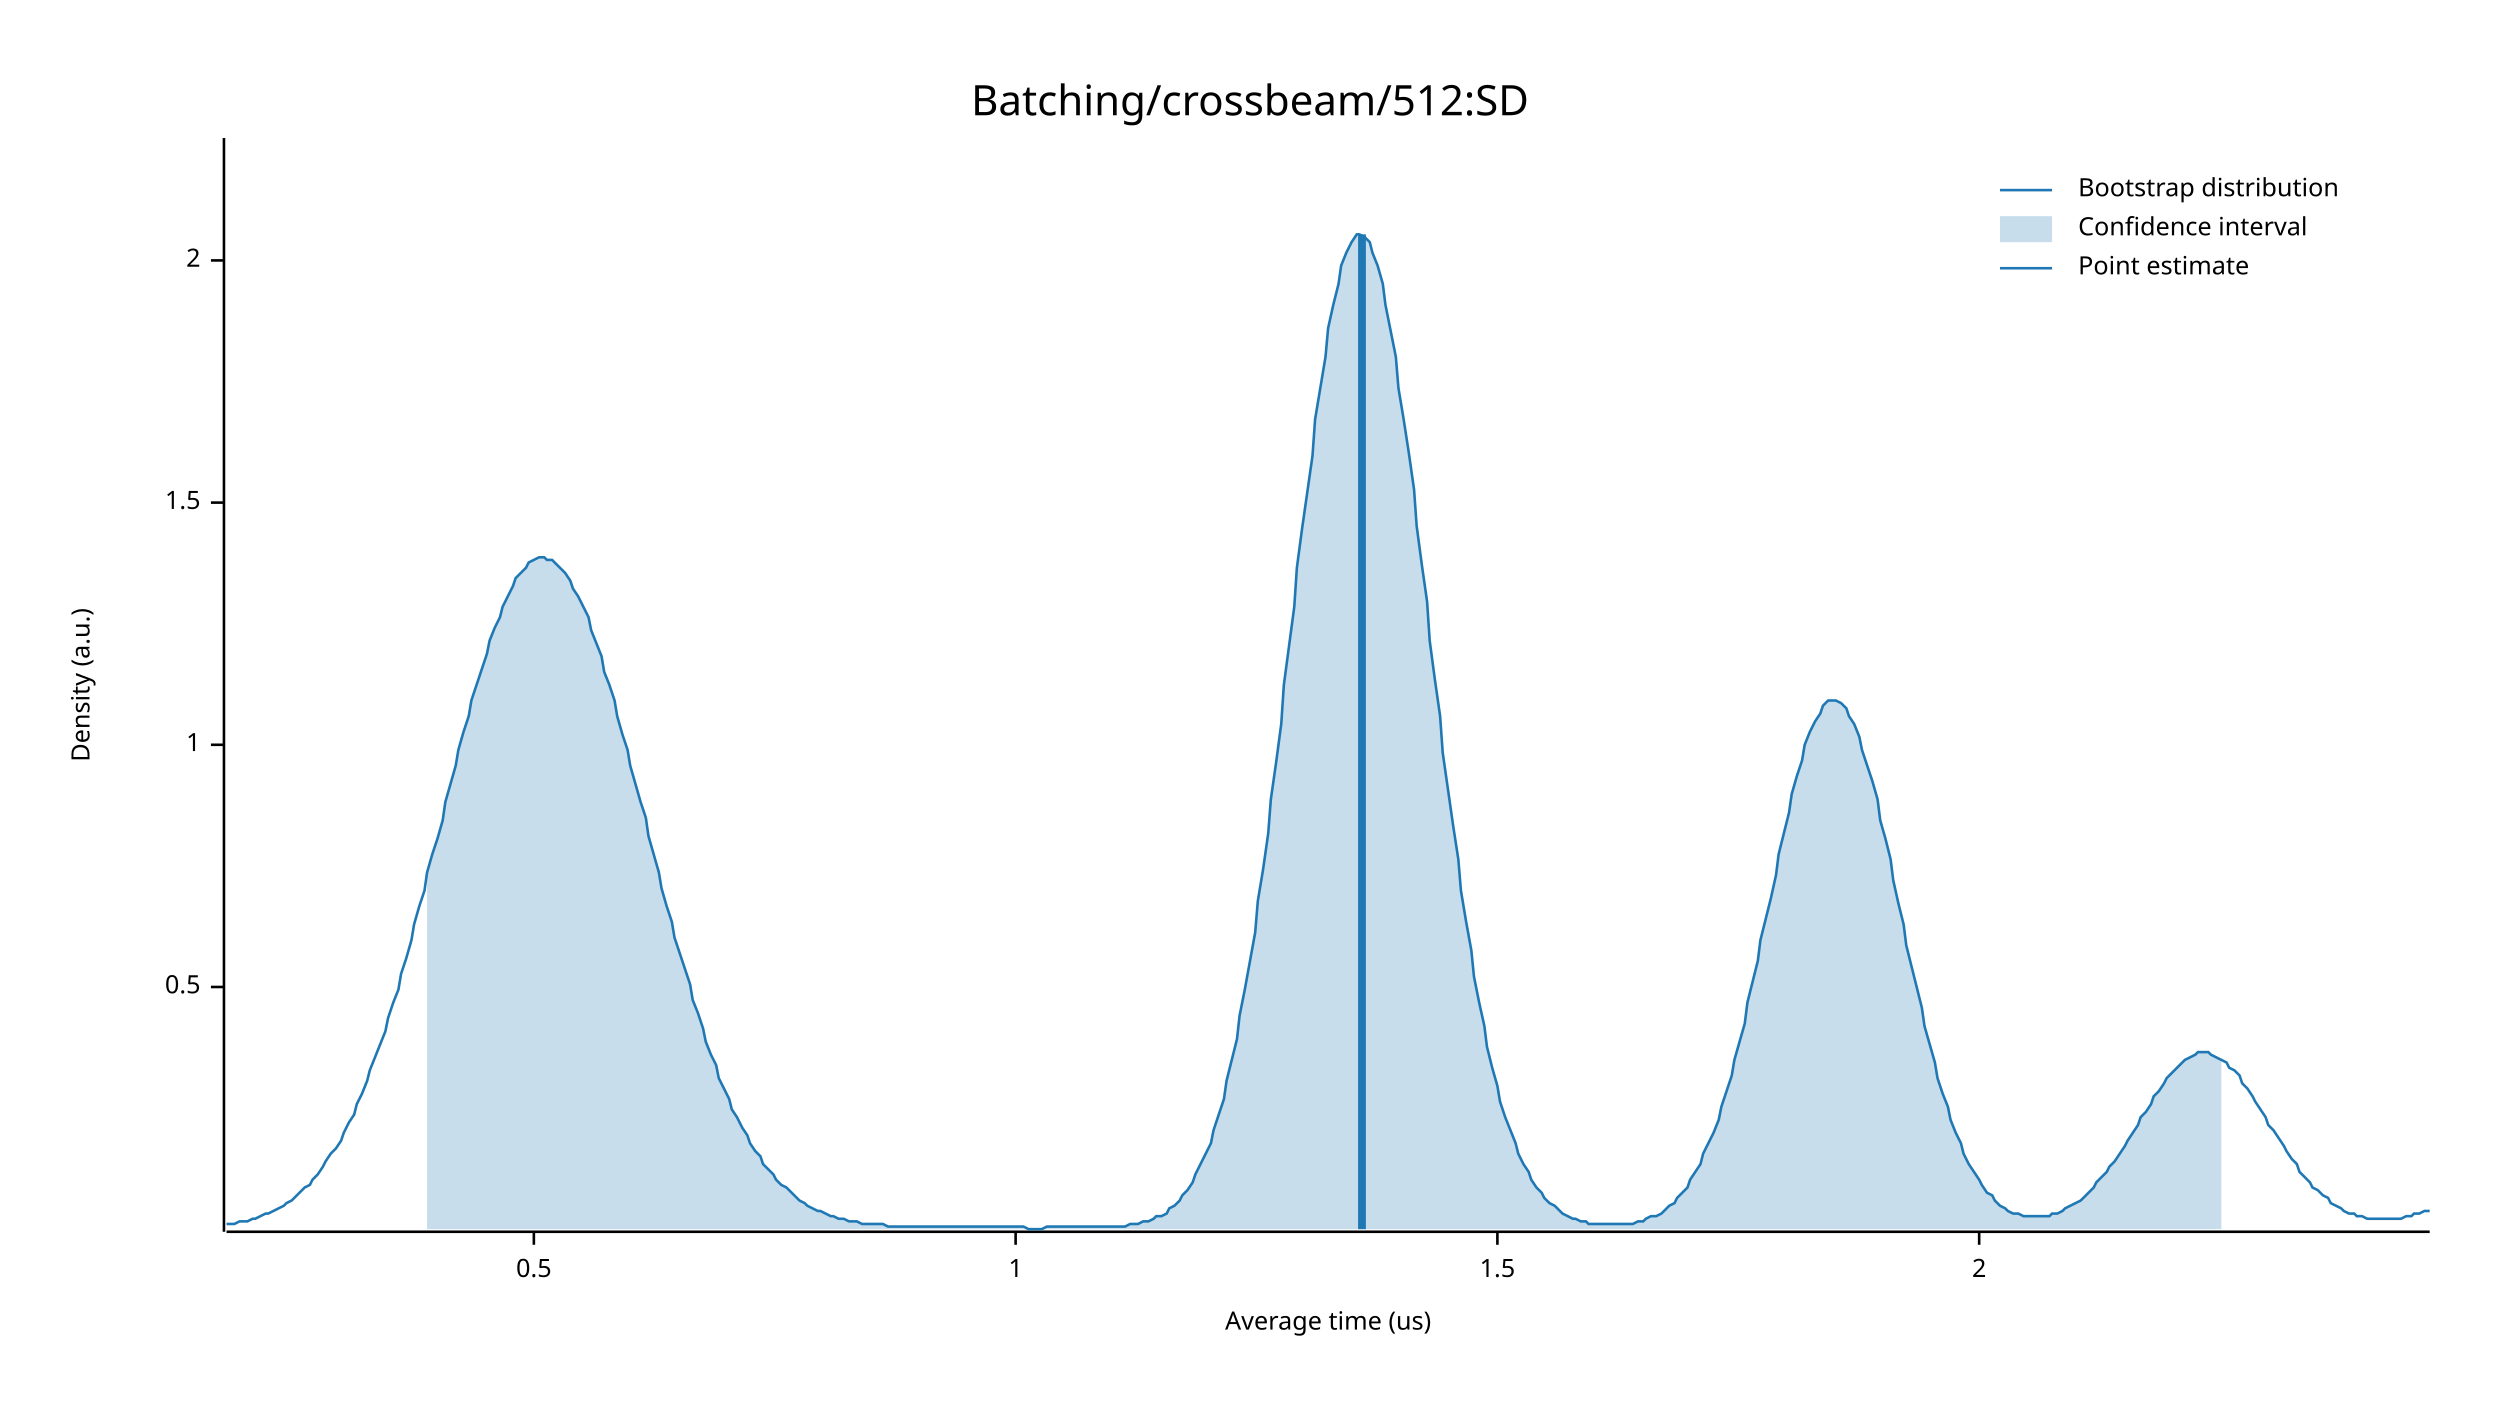
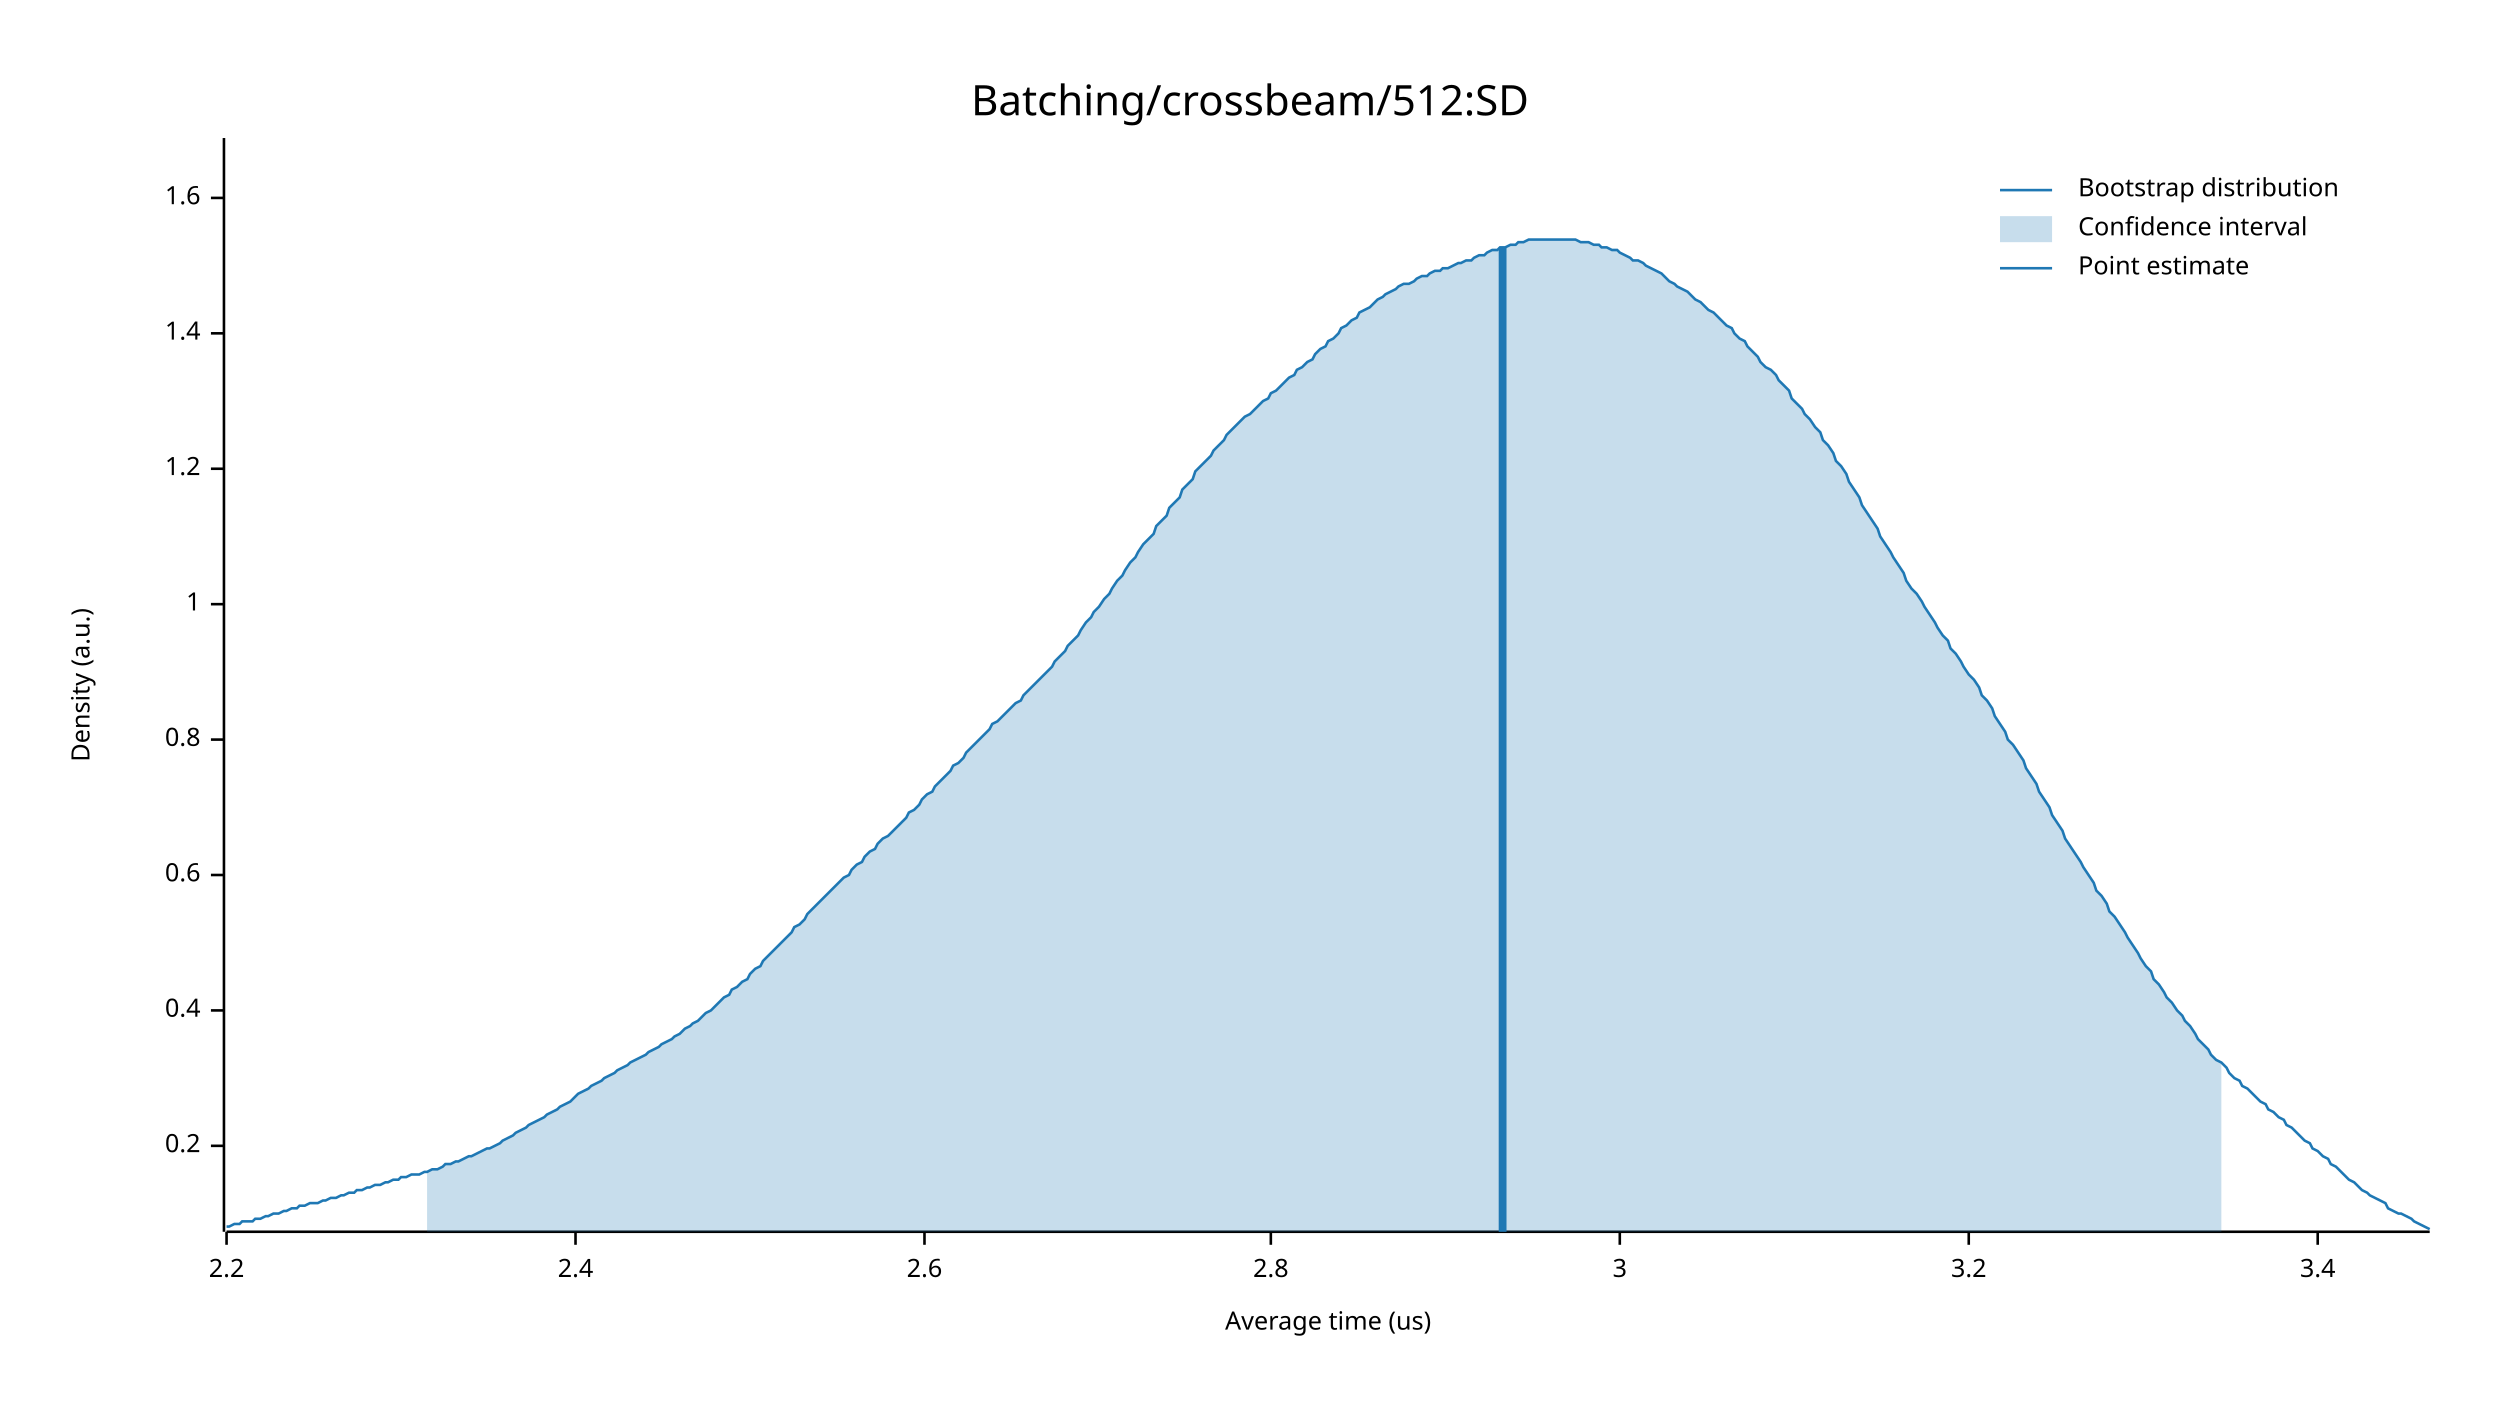
<svg xmlns="http://www.w3.org/2000/svg" width="960" height="540" viewBox="0 0 960 540">
  <text x="480" y="32" dy="0.76em" text-anchor="middle" font-family="sans-serif" font-size="16.129" opacity="1" fill="#000000">
Batching/crossbeam/512:SD
</text>
  <text x="27" y="263" dy="0.76em" text-anchor="middle" font-family="sans-serif" font-size="9.677" opacity="1" fill="#000000" transform="rotate(270, 27, 263)">
Density (a.u.)
</text>
  <text x="510" y="513" dy="-0.5ex" text-anchor="middle" font-family="sans-serif" font-size="9.677" opacity="1" fill="#000000">
Average time (us)
</text>
  <polyline fill="none" opacity="1" stroke="#000000" stroke-width="1" points="86,53 86,473 " />
-   <text x="77" y="379" dy="0.5ex" text-anchor="end" font-family="sans-serif" font-size="9.677" opacity="1" fill="#000000">
- 0.5
+   <text x="77" y="440" dy="0.5ex" text-anchor="end" font-family="sans-serif" font-size="9.677" opacity="1" fill="#000000">
+ 0.2
</text>
-   <polyline fill="none" opacity="1" stroke="#000000" stroke-width="1" points="81,379 86,379 " />
-   <text x="77" y="286" dy="0.5ex" text-anchor="end" font-family="sans-serif" font-size="9.677" opacity="1" fill="#000000">
+   <polyline fill="none" opacity="1" stroke="#000000" stroke-width="1" points="81,440 86,440 " />
+   <text x="77" y="388" dy="0.5ex" text-anchor="end" font-family="sans-serif" font-size="9.677" opacity="1" fill="#000000">
+ 0.4
+ </text>
+   <polyline fill="none" opacity="1" stroke="#000000" stroke-width="1" points="81,388 86,388 " />
+   <text x="77" y="336" dy="0.5ex" text-anchor="end" font-family="sans-serif" font-size="9.677" opacity="1" fill="#000000">
+ 0.6
+ </text>
+   <polyline fill="none" opacity="1" stroke="#000000" stroke-width="1" points="81,336 86,336 " />
+   <text x="77" y="284" dy="0.5ex" text-anchor="end" font-family="sans-serif" font-size="9.677" opacity="1" fill="#000000">
+ 0.8
+ </text>
+   <polyline fill="none" opacity="1" stroke="#000000" stroke-width="1" points="81,284 86,284 " />
+   <text x="77" y="232" dy="0.5ex" text-anchor="end" font-family="sans-serif" font-size="9.677" opacity="1" fill="#000000">
1
</text>
-   <polyline fill="none" opacity="1" stroke="#000000" stroke-width="1" points="81,286 86,286 " />
-   <text x="77" y="193" dy="0.5ex" text-anchor="end" font-family="sans-serif" font-size="9.677" opacity="1" fill="#000000">
- 1.5
+   <polyline fill="none" opacity="1" stroke="#000000" stroke-width="1" points="81,232 86,232 " />
+   <text x="77" y="180" dy="0.5ex" text-anchor="end" font-family="sans-serif" font-size="9.677" opacity="1" fill="#000000">
+ 1.2
</text>
-   <polyline fill="none" opacity="1" stroke="#000000" stroke-width="1" points="81,193 86,193 " />
-   <text x="77" y="100" dy="0.5ex" text-anchor="end" font-family="sans-serif" font-size="9.677" opacity="1" fill="#000000">
- 2
+   <polyline fill="none" opacity="1" stroke="#000000" stroke-width="1" points="81,180 86,180 " />
+   <text x="77" y="128" dy="0.5ex" text-anchor="end" font-family="sans-serif" font-size="9.677" opacity="1" fill="#000000">
+ 1.4
</text>
-   <polyline fill="none" opacity="1" stroke="#000000" stroke-width="1" points="81,100 86,100 " />
+   <polyline fill="none" opacity="1" stroke="#000000" stroke-width="1" points="81,128 86,128 " />
+   <text x="77" y="76" dy="0.5ex" text-anchor="end" font-family="sans-serif" font-size="9.677" opacity="1" fill="#000000">
+ 1.6
+ </text>
+   <polyline fill="none" opacity="1" stroke="#000000" stroke-width="1" points="81,76 86,76 " />
  <polyline fill="none" opacity="1" stroke="#000000" stroke-width="1" points="87,473 933,473 " />
-   <text x="205" y="483" dy="0.76em" text-anchor="middle" font-family="sans-serif" font-size="9.677" opacity="1" fill="#000000">
- 0.5
+   <text x="87" y="483" dy="0.76em" text-anchor="middle" font-family="sans-serif" font-size="9.677" opacity="1" fill="#000000">
+ 2.2
</text>
-   <polyline fill="none" opacity="1" stroke="#000000" stroke-width="1" points="205,473 205,478 " />
-   <text x="390" y="483" dy="0.76em" text-anchor="middle" font-family="sans-serif" font-size="9.677" opacity="1" fill="#000000">
- 1
+   <polyline fill="none" opacity="1" stroke="#000000" stroke-width="1" points="87,473 87,478 " />
+   <text x="221" y="483" dy="0.76em" text-anchor="middle" font-family="sans-serif" font-size="9.677" opacity="1" fill="#000000">
+ 2.4
</text>
-   <polyline fill="none" opacity="1" stroke="#000000" stroke-width="1" points="390,473 390,478 " />
-   <text x="575" y="483" dy="0.76em" text-anchor="middle" font-family="sans-serif" font-size="9.677" opacity="1" fill="#000000">
- 1.5
+   <polyline fill="none" opacity="1" stroke="#000000" stroke-width="1" points="221,473 221,478 " />
+   <text x="355" y="483" dy="0.76em" text-anchor="middle" font-family="sans-serif" font-size="9.677" opacity="1" fill="#000000">
+ 2.6
</text>
-   <polyline fill="none" opacity="1" stroke="#000000" stroke-width="1" points="575,473 575,478 " />
-   <text x="760" y="483" dy="0.76em" text-anchor="middle" font-family="sans-serif" font-size="9.677" opacity="1" fill="#000000">
- 2
+   <polyline fill="none" opacity="1" stroke="#000000" stroke-width="1" points="355,473 355,478 " />
+   <text x="488" y="483" dy="0.76em" text-anchor="middle" font-family="sans-serif" font-size="9.677" opacity="1" fill="#000000">
+ 2.8
</text>
-   <polyline fill="none" opacity="1" stroke="#000000" stroke-width="1" points="760,473 760,478 " />
-   <polyline fill="none" opacity="1" stroke="#1F78B4" stroke-width="1" points="87,470 88,470 90,470 92,469 93,469 95,469 97,468 98,468 100,467 102,466 103,466 105,465 107,464 109,463 110,462 112,461 114,459 115,458 117,456 119,455 120,453 122,451 124,448 125,446 127,443 129,441 131,438 132,435 134,431 136,428 137,424 139,420 141,415 142,411 144,406 146,401 148,396 149,391 151,385 153,380 154,374 156,368 158,361 159,355 161,348 163,342 164,335 166,328 168,322 170,315 171,308 173,301 175,294 176,288 178,281 180,275 181,269 183,263 185,257 187,251 188,246 190,241 192,237 193,233 195,229 197,225 198,222 200,220 202,218 203,216 205,215 207,214 209,214 210,215 212,215 214,217 215,218 217,220 219,223 220,226 222,229 224,233 226,237 227,242 229,247 231,252 232,258 234,263 236,269 237,275 239,282 241,288 242,294 244,301 246,308 248,314 249,321 251,328 253,335 254,341 256,348 258,354 259,360 261,366 263,372 265,378 266,384 268,389 270,395 271,400 273,405 275,409 276,414 278,418 280,422 281,426 283,429 285,433 287,436 288,439 290,442 292,444 293,447 295,449 297,451 298,453 300,455 302,456 304,458 305,459 307,461 309,462 310,463 312,464 314,465 315,465 317,466 319,467 320,467 322,468 324,468 326,469 327,469 329,469 331,470 332,470 334,470 336,470 337,470 339,470 341,471 343,471 344,471 346,471 348,471 349,471 351,471 353,471 354,471 356,471 358,471 359,471 361,471 363,471 365,471 366,471 368,471 370,471 371,471 373,471 375,471 376,471 378,471 380,471 381,471 383,471 385,471 387,471 388,471 390,471 392,471 393,471 395,472 397,472 398,472 400,472 402,471 404,471 405,471 407,471 409,471 410,471 412,471 414,471 415,471 417,471 419,471 420,471 422,471 424,471 426,471 427,471 429,471 431,471 432,471 434,470 436,470 437,470 439,469 441,469 443,468 444,467 446,467 448,466 449,464 451,463 453,461 454,459 456,457 458,454 459,451 461,447 463,443 465,439 466,434 468,428 470,422 471,415 473,407 475,399 476,390 478,380 480,369 482,358 483,346 485,334 487,320 488,307 490,293 492,278 493,263 495,248 497,233 498,218 500,203 502,189 504,175 505,161 507,149 509,137 510,126 512,117 514,109 515,102 517,97 519,93 521,90 522,90 524,91 526,93 527,97 529,102 531,109 532,117 534,127 536,137 537,149 539,161 541,174 543,188 544,202 546,217 548,231 549,246 551,261 553,275 554,289 556,303 558,317 560,330 561,342 563,354 565,365 566,375 568,385 570,394 571,402 573,410 575,417 576,423 578,429 580,434 582,439 583,443 585,447 587,450 588,453 590,456 592,458 593,460 595,462 597,463 599,465 600,466 602,467 604,468 605,468 607,469 609,469 610,470 612,470 614,470 615,470 617,470 619,470 621,470 622,470 624,470 626,470 627,470 629,469 631,469 632,468 634,467 636,467 638,466 639,465 641,463 643,462 644,460 646,458 648,456 649,453 651,450 653,447 654,443 656,439 658,435 660,430 661,425 663,419 665,413 666,407 668,400 670,393 671,385 673,377 675,369 676,361 678,353 680,345 682,336 683,328 685,320 687,312 688,305 690,298 692,292 693,286 695,281 697,277 699,274 700,271 702,269 704,269 705,269 707,270 709,272 710,275 712,278 714,283 715,288 717,294 719,300 721,307 722,315 724,322 726,330 727,338 729,347 731,355 732,363 734,371 736,379 738,387 739,394 741,401 743,408 744,414 746,420 748,425 749,430 751,435 753,439 754,443 756,447 758,450 760,453 761,455 763,458 765,459 766,461 768,463 770,464 771,465 773,466 775,466 777,467 778,467 780,467 782,467 783,467 785,467 787,467 788,466 790,466 792,465 793,464 795,463 797,462 799,461 800,460 802,458 804,456 805,454 807,452 809,450 810,448 812,446 814,443 816,440 817,438 819,435 821,432 822,429 824,427 826,424 827,421 829,419 831,416 832,414 834,412 836,410 838,408 839,407 841,406 843,405 844,404 846,404 848,404 849,405 851,406 853,407 855,408 856,410 858,411 860,413 861,416 863,418 865,421 866,423 868,426 870,429 871,432 873,434 875,437 877,440 878,442 880,445 882,447 883,450 885,452 887,454 888,456 890,457 892,459 894,460 895,462 897,463 899,464 900,465 902,466 904,466 905,467 907,467 909,468 910,468 912,468 914,468 916,468 917,468 919,468 921,468 922,468 924,467 926,467 927,466 929,466 931,465 933,465 " />
-   <polygon opacity="0.25" fill="#1F78B4" points="164,335 166,328 168,322 170,315 171,308 173,301 175,294 176,288 178,281 180,275 181,269 183,263 185,257 187,251 188,246 190,241 192,237 193,233 195,229 197,225 198,222 200,220 202,218 203,216 205,215 207,214 209,214 210,215 212,215 214,217 215,218 217,220 219,223 220,226 222,229 224,233 226,237 227,242 229,247 231,252 232,258 234,263 236,269 237,275 239,282 241,288 242,294 244,301 246,308 248,314 249,321 251,328 253,335 254,341 256,348 258,354 259,360 261,366 263,372 265,378 266,384 268,389 270,395 271,400 273,405 275,409 276,414 278,418 280,422 281,426 283,429 285,433 287,436 288,439 290,442 292,444 293,447 295,449 297,451 298,453 300,455 302,456 304,458 305,459 307,461 309,462 310,463 312,464 314,465 315,465 317,466 319,467 320,467 322,468 324,468 326,469 327,469 329,469 331,470 332,470 334,470 336,470 337,470 339,470 341,471 343,471 344,471 346,471 348,471 349,471 351,471 353,471 354,471 356,471 358,471 359,471 361,471 363,471 365,471 366,471 368,471 370,471 371,471 373,471 375,471 376,471 378,471 380,471 381,471 383,471 385,471 387,471 388,471 390,471 392,471 393,471 395,472 397,472 398,472 400,472 402,471 404,471 405,471 407,471 409,471 410,471 412,471 414,471 415,471 417,471 419,471 420,471 422,471 424,471 426,471 427,471 429,471 431,471 432,471 434,470 436,470 437,470 439,469 441,469 443,468 444,467 446,467 448,466 449,464 451,463 453,461 454,459 456,457 458,454 459,451 461,447 463,443 465,439 466,434 468,428 470,422 471,415 473,407 475,399 476,390 478,380 480,369 482,358 483,346 485,334 487,320 488,307 490,293 492,278 493,263 495,248 497,233 498,218 500,203 502,189 504,175 505,161 507,149 509,137 510,126 512,117 514,109 515,102 517,97 519,93 521,90 522,90 524,91 526,93 527,97 529,102 531,109 532,117 534,127 536,137 537,149 539,161 541,174 543,188 544,202 546,217 548,231 549,246 551,261 553,275 554,289 556,303 558,317 560,330 561,342 563,354 565,365 566,375 568,385 570,394 571,402 573,410 575,417 576,423 578,429 580,434 582,439 583,443 585,447 587,450 588,453 590,456 592,458 593,460 595,462 597,463 599,465 600,466 602,467 604,468 605,468 607,469 609,469 610,470 612,470 614,470 615,470 617,470 619,470 621,470 622,470 624,470 626,470 627,470 629,469 631,469 632,468 634,467 636,467 638,466 639,465 641,463 643,462 644,460 646,458 648,456 649,453 651,450 653,447 654,443 656,439 658,435 660,430 661,425 663,419 665,413 666,407 668,400 670,393 671,385 673,377 675,369 676,361 678,353 680,345 682,336 683,328 685,320 687,312 688,305 690,298 692,292 693,286 695,281 697,277 699,274 700,271 702,269 704,269 705,269 707,270 709,272 710,275 712,278 714,283 715,288 717,294 719,300 721,307 722,315 724,322 726,330 727,338 729,347 731,355 732,363 734,371 736,379 738,387 739,394 741,401 743,408 744,414 746,420 748,425 749,430 751,435 753,439 754,443 756,447 758,450 760,453 761,455 763,458 765,459 766,461 768,463 770,464 771,465 773,466 775,466 777,467 778,467 780,467 782,467 783,467 785,467 787,467 788,466 790,466 792,465 793,464 795,463 797,462 799,461 800,460 802,458 804,456 805,454 807,452 809,450 810,448 812,446 814,443 816,440 817,438 819,435 821,432 822,429 824,427 826,424 827,421 829,419 831,416 832,414 834,412 836,410 838,408 839,407 841,406 843,405 844,404 846,404 848,404 849,405 851,406 853,407 853,472 164,472 " />
-   <polyline fill="none" opacity="1" stroke="#1F78B4" stroke-width="3" points="523,472 523,90 " />
+   <polyline fill="none" opacity="1" stroke="#000000" stroke-width="1" points="488,473 488,478 " />
+   <text x="622" y="483" dy="0.76em" text-anchor="middle" font-family="sans-serif" font-size="9.677" opacity="1" fill="#000000">
+ 3
+ </text>
+   <polyline fill="none" opacity="1" stroke="#000000" stroke-width="1" points="622,473 622,478 " />
+   <text x="756" y="483" dy="0.76em" text-anchor="middle" font-family="sans-serif" font-size="9.677" opacity="1" fill="#000000">
+ 3.2
+ </text>
+   <polyline fill="none" opacity="1" stroke="#000000" stroke-width="1" points="756,473 756,478 " />
+   <text x="890" y="483" dy="0.76em" text-anchor="middle" font-family="sans-serif" font-size="9.677" opacity="1" fill="#000000">
+ 3.4
+ </text>
+   <polyline fill="none" opacity="1" stroke="#000000" stroke-width="1" points="890,473 890,478 " />
+   <polyline fill="none" opacity="1" stroke="#1F78B4" stroke-width="1" points="87,471 88,471 90,470 92,470 93,469 95,469 97,469 98,468 100,468 102,467 103,467 105,466 107,466 109,465 110,465 112,464 114,464 115,463 117,463 119,462 120,462 122,462 124,461 125,461 127,460 129,460 131,459 132,459 134,458 136,458 137,457 139,457 141,456 142,456 144,455 146,455 148,454 149,454 151,453 153,453 154,452 156,452 158,451 159,451 161,451 163,450 164,450 166,449 168,449 170,448 171,447 173,447 175,446 176,446 178,445 180,444 181,444 183,443 185,442 187,441 188,441 190,440 192,439 193,438 195,437 197,436 198,435 200,434 202,433 203,432 205,431 207,430 209,429 210,428 212,427 214,426 215,425 217,424 219,423 220,422 222,420 224,419 226,418 227,417 229,416 231,415 232,414 234,413 236,412 237,411 239,410 241,409 242,408 244,407 246,406 248,405 249,404 251,403 253,402 254,401 256,400 258,399 259,398 261,397 263,395 265,394 266,393 268,392 270,390 271,389 273,388 275,386 276,385 278,383 280,382 281,380 283,379 285,377 287,376 288,374 290,372 292,371 293,369 295,367 297,365 298,364 300,362 302,360 304,358 305,356 307,355 309,353 310,351 312,349 314,347 315,346 317,344 319,342 320,341 322,339 324,337 326,336 327,334 329,332 331,331 332,329 334,327 336,326 337,324 339,322 341,321 343,319 344,318 346,316 348,314 349,312 351,311 353,309 354,307 356,305 358,304 359,302 361,300 363,298 365,296 366,294 368,293 370,291 371,289 373,287 375,285 376,284 378,282 380,280 381,278 383,277 385,275 387,273 388,272 390,270 392,269 393,267 395,265 397,263 398,262 400,260 402,258 404,256 405,254 407,252 409,250 410,248 412,246 414,244 415,242 417,239 419,237 420,235 422,233 424,230 426,228 427,226 429,223 431,221 432,219 434,216 436,214 437,212 439,209 441,207 443,205 444,202 446,200 448,198 449,195 451,193 453,191 454,188 456,186 458,184 459,181 461,179 463,177 465,175 466,173 468,171 470,169 471,167 473,165 475,163 476,162 478,160 480,159 482,157 483,156 485,154 487,153 488,151 490,150 492,148 493,147 495,145 497,144 498,142 500,141 502,139 504,138 505,136 507,134 509,133 510,131 512,130 514,128 515,126 517,125 519,123 521,122 522,120 524,119 526,118 527,117 529,115 531,114 532,113 534,112 536,111 537,110 539,109 541,109 543,108 544,107 546,106 548,106 549,105 551,104 553,104 554,103 556,103 558,102 560,101 561,101 563,100 565,100 566,99 568,98 570,98 571,97 573,96 575,96 576,95 578,95 580,94 582,94 583,93 585,93 587,92 588,92 590,92 592,92 593,92 595,92 597,92 599,92 600,92 602,92 604,92 605,92 607,93 609,93 610,93 612,94 614,94 615,95 617,95 619,96 621,96 622,97 624,98 626,99 627,100 629,100 631,101 632,102 634,103 636,104 638,105 639,106 641,108 643,109 644,110 646,111 648,112 649,113 651,115 653,116 654,117 656,119 658,120 660,122 661,123 663,125 665,126 666,128 668,130 670,131 671,133 673,135 675,137 676,139 678,141 680,142 682,144 683,146 685,148 687,150 688,153 690,155 692,157 693,159 695,161 697,164 699,166 700,169 702,171 704,174 705,177 707,179 709,182 710,185 712,188 714,191 715,194 717,197 719,200 721,203 722,206 724,209 726,212 727,214 729,217 731,220 732,223 734,226 736,228 738,231 739,233 741,236 743,239 744,241 746,244 748,246 749,249 751,251 753,254 754,256 756,259 758,261 760,264 761,267 763,269 765,272 766,275 768,278 770,281 771,284 773,286 775,289 777,292 778,295 780,298 782,301 783,304 785,307 787,310 788,313 790,316 792,319 793,322 795,325 797,328 799,331 800,333 802,336 804,339 805,342 807,344 809,347 810,350 812,352 814,355 816,358 817,360 819,363 821,366 822,368 824,371 826,373 827,376 829,378 831,381 832,383 834,385 836,388 838,390 839,392 841,394 843,397 844,399 846,401 848,403 849,405 851,407 853,408 855,410 856,412 858,414 860,415 861,417 863,418 865,420 866,421 868,423 870,424 871,426 873,427 875,429 877,430 878,432 880,433 882,435 883,436 885,438 887,439 888,441 890,442 892,444 894,445 895,447 897,448 899,450 900,451 902,453 904,454 905,455 907,457 909,458 910,459 912,460 914,461 916,462 917,464 919,465 921,466 922,466 924,467 926,468 927,469 929,470 931,471 933,472 " />
+   <polygon opacity="0.25" fill="#1F78B4" points="164,450 166,449 168,449 170,448 171,447 173,447 175,446 176,446 178,445 180,444 181,444 183,443 185,442 187,441 188,441 190,440 192,439 193,438 195,437 197,436 198,435 200,434 202,433 203,432 205,431 207,430 209,429 210,428 212,427 214,426 215,425 217,424 219,423 220,422 222,420 224,419 226,418 227,417 229,416 231,415 232,414 234,413 236,412 237,411 239,410 241,409 242,408 244,407 246,406 248,405 249,404 251,403 253,402 254,401 256,400 258,399 259,398 261,397 263,395 265,394 266,393 268,392 270,390 271,389 273,388 275,386 276,385 278,383 280,382 281,380 283,379 285,377 287,376 288,374 290,372 292,371 293,369 295,367 297,365 298,364 300,362 302,360 304,358 305,356 307,355 309,353 310,351 312,349 314,347 315,346 317,344 319,342 320,341 322,339 324,337 326,336 327,334 329,332 331,331 332,329 334,327 336,326 337,324 339,322 341,321 343,319 344,318 346,316 348,314 349,312 351,311 353,309 354,307 356,305 358,304 359,302 361,300 363,298 365,296 366,294 368,293 370,291 371,289 373,287 375,285 376,284 378,282 380,280 381,278 383,277 385,275 387,273 388,272 390,270 392,269 393,267 395,265 397,263 398,262 400,260 402,258 404,256 405,254 407,252 409,250 410,248 412,246 414,244 415,242 417,239 419,237 420,235 422,233 424,230 426,228 427,226 429,223 431,221 432,219 434,216 436,214 437,212 439,209 441,207 443,205 444,202 446,200 448,198 449,195 451,193 453,191 454,188 456,186 458,184 459,181 461,179 463,177 465,175 466,173 468,171 470,169 471,167 473,165 475,163 476,162 478,160 480,159 482,157 483,156 485,154 487,153 488,151 490,150 492,148 493,147 495,145 497,144 498,142 500,141 502,139 504,138 505,136 507,134 509,133 510,131 512,130 514,128 515,126 517,125 519,123 521,122 522,120 524,119 526,118 527,117 529,115 531,114 532,113 534,112 536,111 537,110 539,109 541,109 543,108 544,107 546,106 548,106 549,105 551,104 553,104 554,103 556,103 558,102 560,101 561,101 563,100 565,100 566,99 568,98 570,98 571,97 573,96 575,96 576,95 578,95 580,94 582,94 583,93 585,93 587,92 588,92 590,92 592,92 593,92 595,92 597,92 599,92 600,92 602,92 604,92 605,92 607,93 609,93 610,93 612,94 614,94 615,95 617,95 619,96 621,96 622,97 624,98 626,99 627,100 629,100 631,101 632,102 634,103 636,104 638,105 639,106 641,108 643,109 644,110 646,111 648,112 649,113 651,115 653,116 654,117 656,119 658,120 660,122 661,123 663,125 665,126 666,128 668,130 670,131 671,133 673,135 675,137 676,139 678,141 680,142 682,144 683,146 685,148 687,150 688,153 690,155 692,157 693,159 695,161 697,164 699,166 700,169 702,171 704,174 705,177 707,179 709,182 710,185 712,188 714,191 715,194 717,197 719,200 721,203 722,206 724,209 726,212 727,214 729,217 731,220 732,223 734,226 736,228 738,231 739,233 741,236 743,239 744,241 746,244 748,246 749,249 751,251 753,254 754,256 756,259 758,261 760,264 761,267 763,269 765,272 766,275 768,278 770,281 771,284 773,286 775,289 777,292 778,295 780,298 782,301 783,304 785,307 787,310 788,313 790,316 792,319 793,322 795,325 797,328 799,331 800,333 802,336 804,339 805,342 807,344 809,347 810,350 812,352 814,355 816,358 817,360 819,363 821,366 822,368 824,371 826,373 827,376 829,378 831,381 832,383 834,385 836,388 838,390 839,392 841,394 843,397 844,399 846,401 848,403 849,405 851,407 853,408 853,473 164,473 " />
+   <polyline fill="none" opacity="1" stroke="#1F78B4" stroke-width="3" points="577,473 577,95 " />
  <text x="798" y="68" dy="0.76em" text-anchor="start" font-family="sans-serif" font-size="9.677" opacity="1" fill="#000000">
Bootstrap distribution
</text>
  <text x="798" y="83" dy="0.76em" text-anchor="start" font-family="sans-serif" font-size="9.677" opacity="1" fill="#000000">
Confidence interval
</text>
  <text x="798" y="98" dy="0.76em" text-anchor="start" font-family="sans-serif" font-size="9.677" opacity="1" fill="#000000">
Point estimate
</text>
  <polyline fill="none" opacity="1" stroke="#1F78B4" stroke-width="1" points="768,73 788,73 " />
  <rect x="768" y="83" width="20" height="10" opacity="0.25" fill="#1F78B4" stroke="none" />
  <polyline fill="none" opacity="1" stroke="#1F78B4" stroke-width="1" points="768,103 788,103 " />
</svg>
